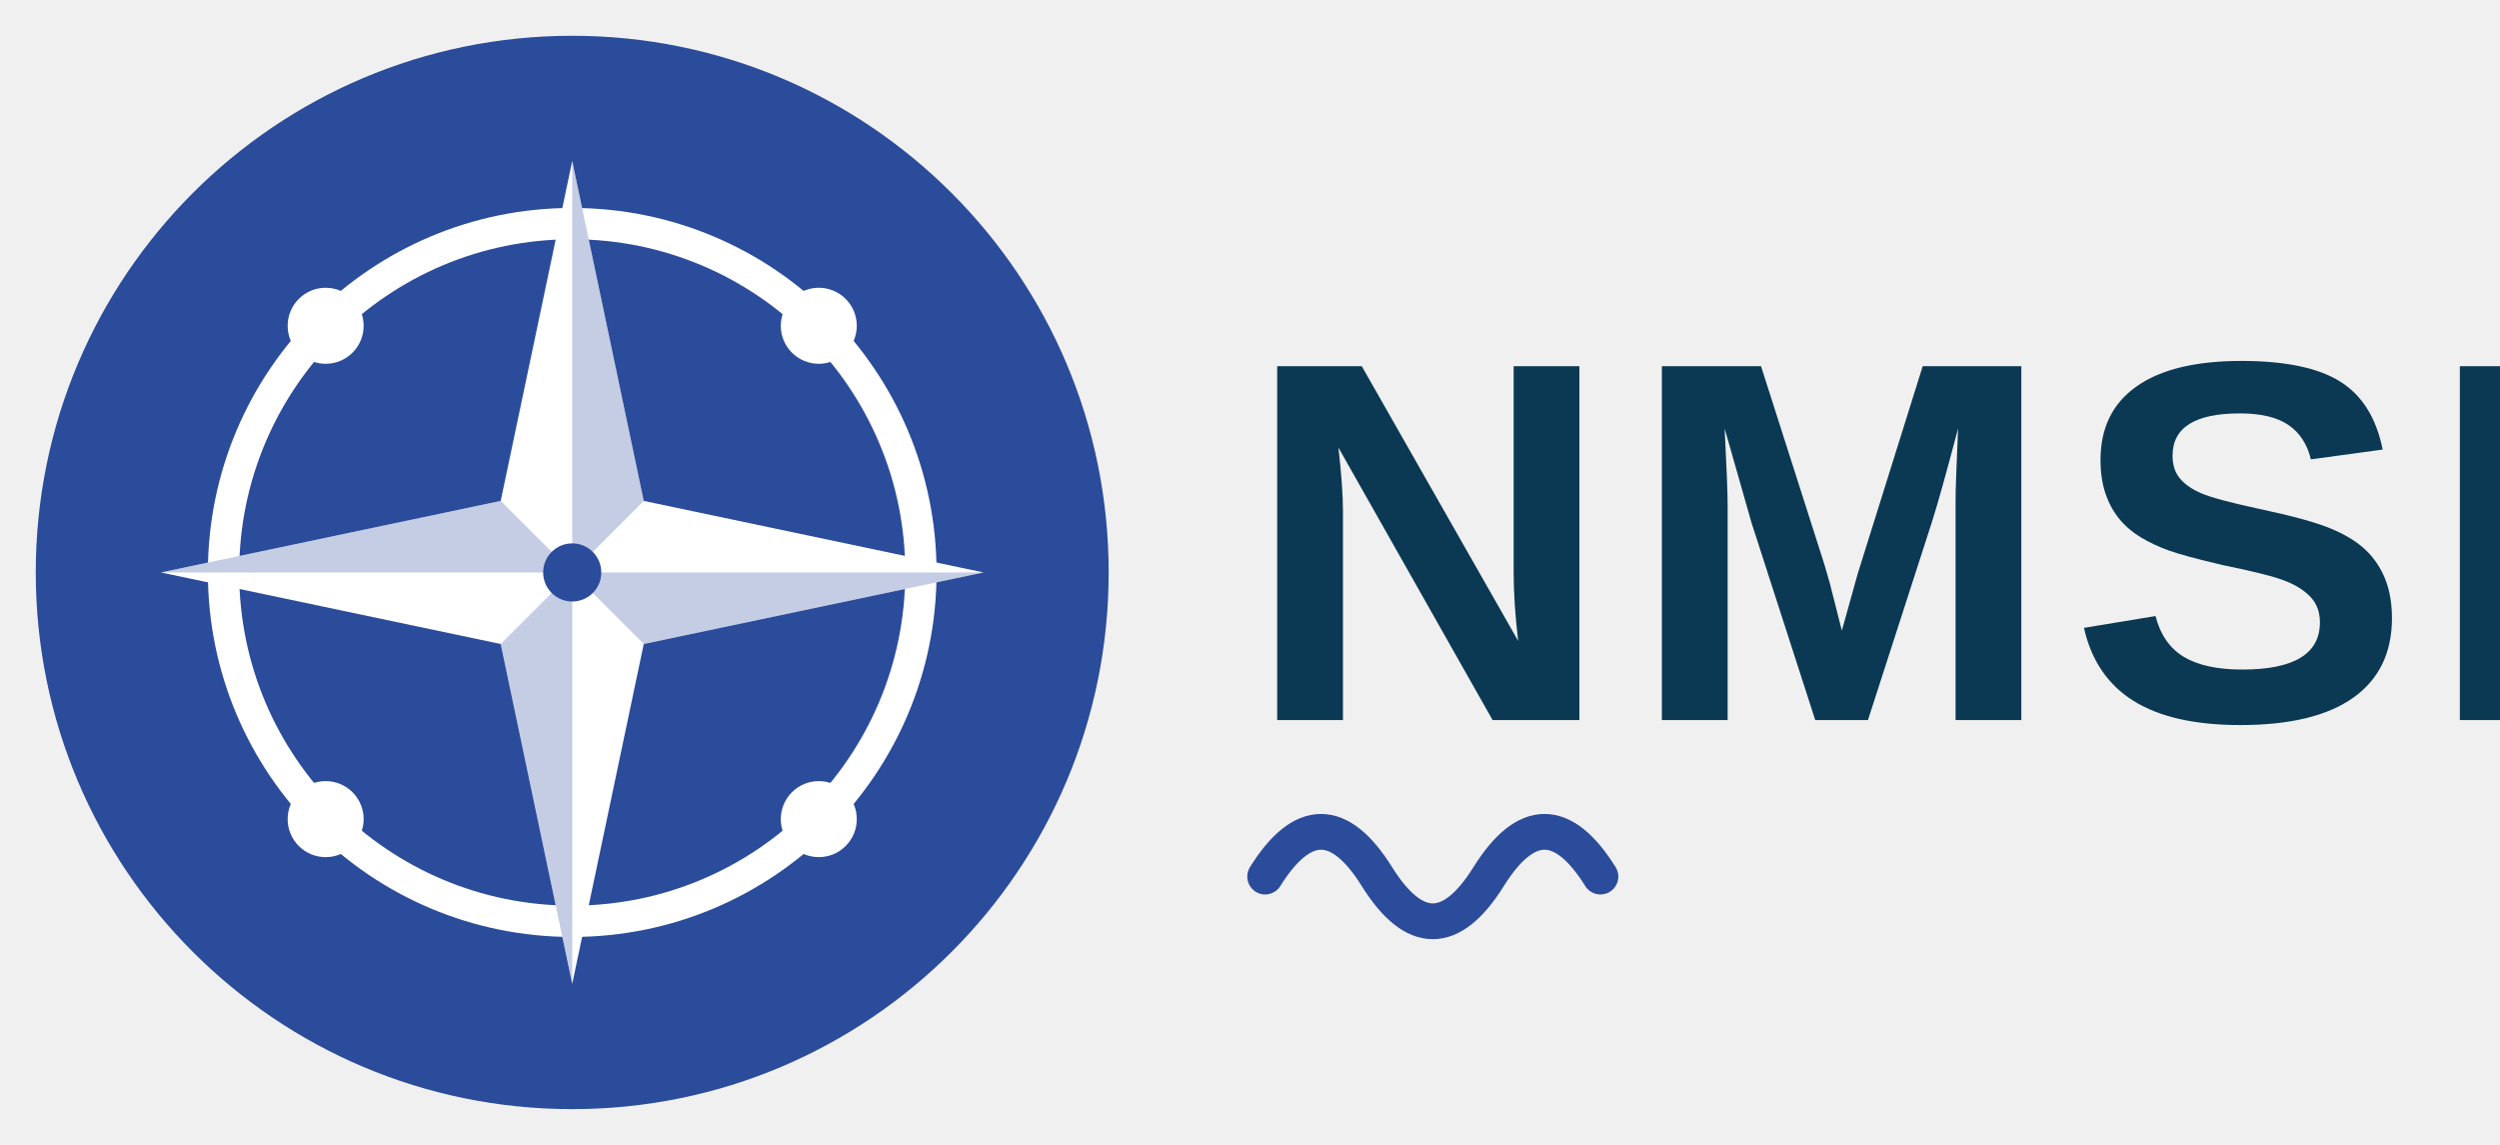
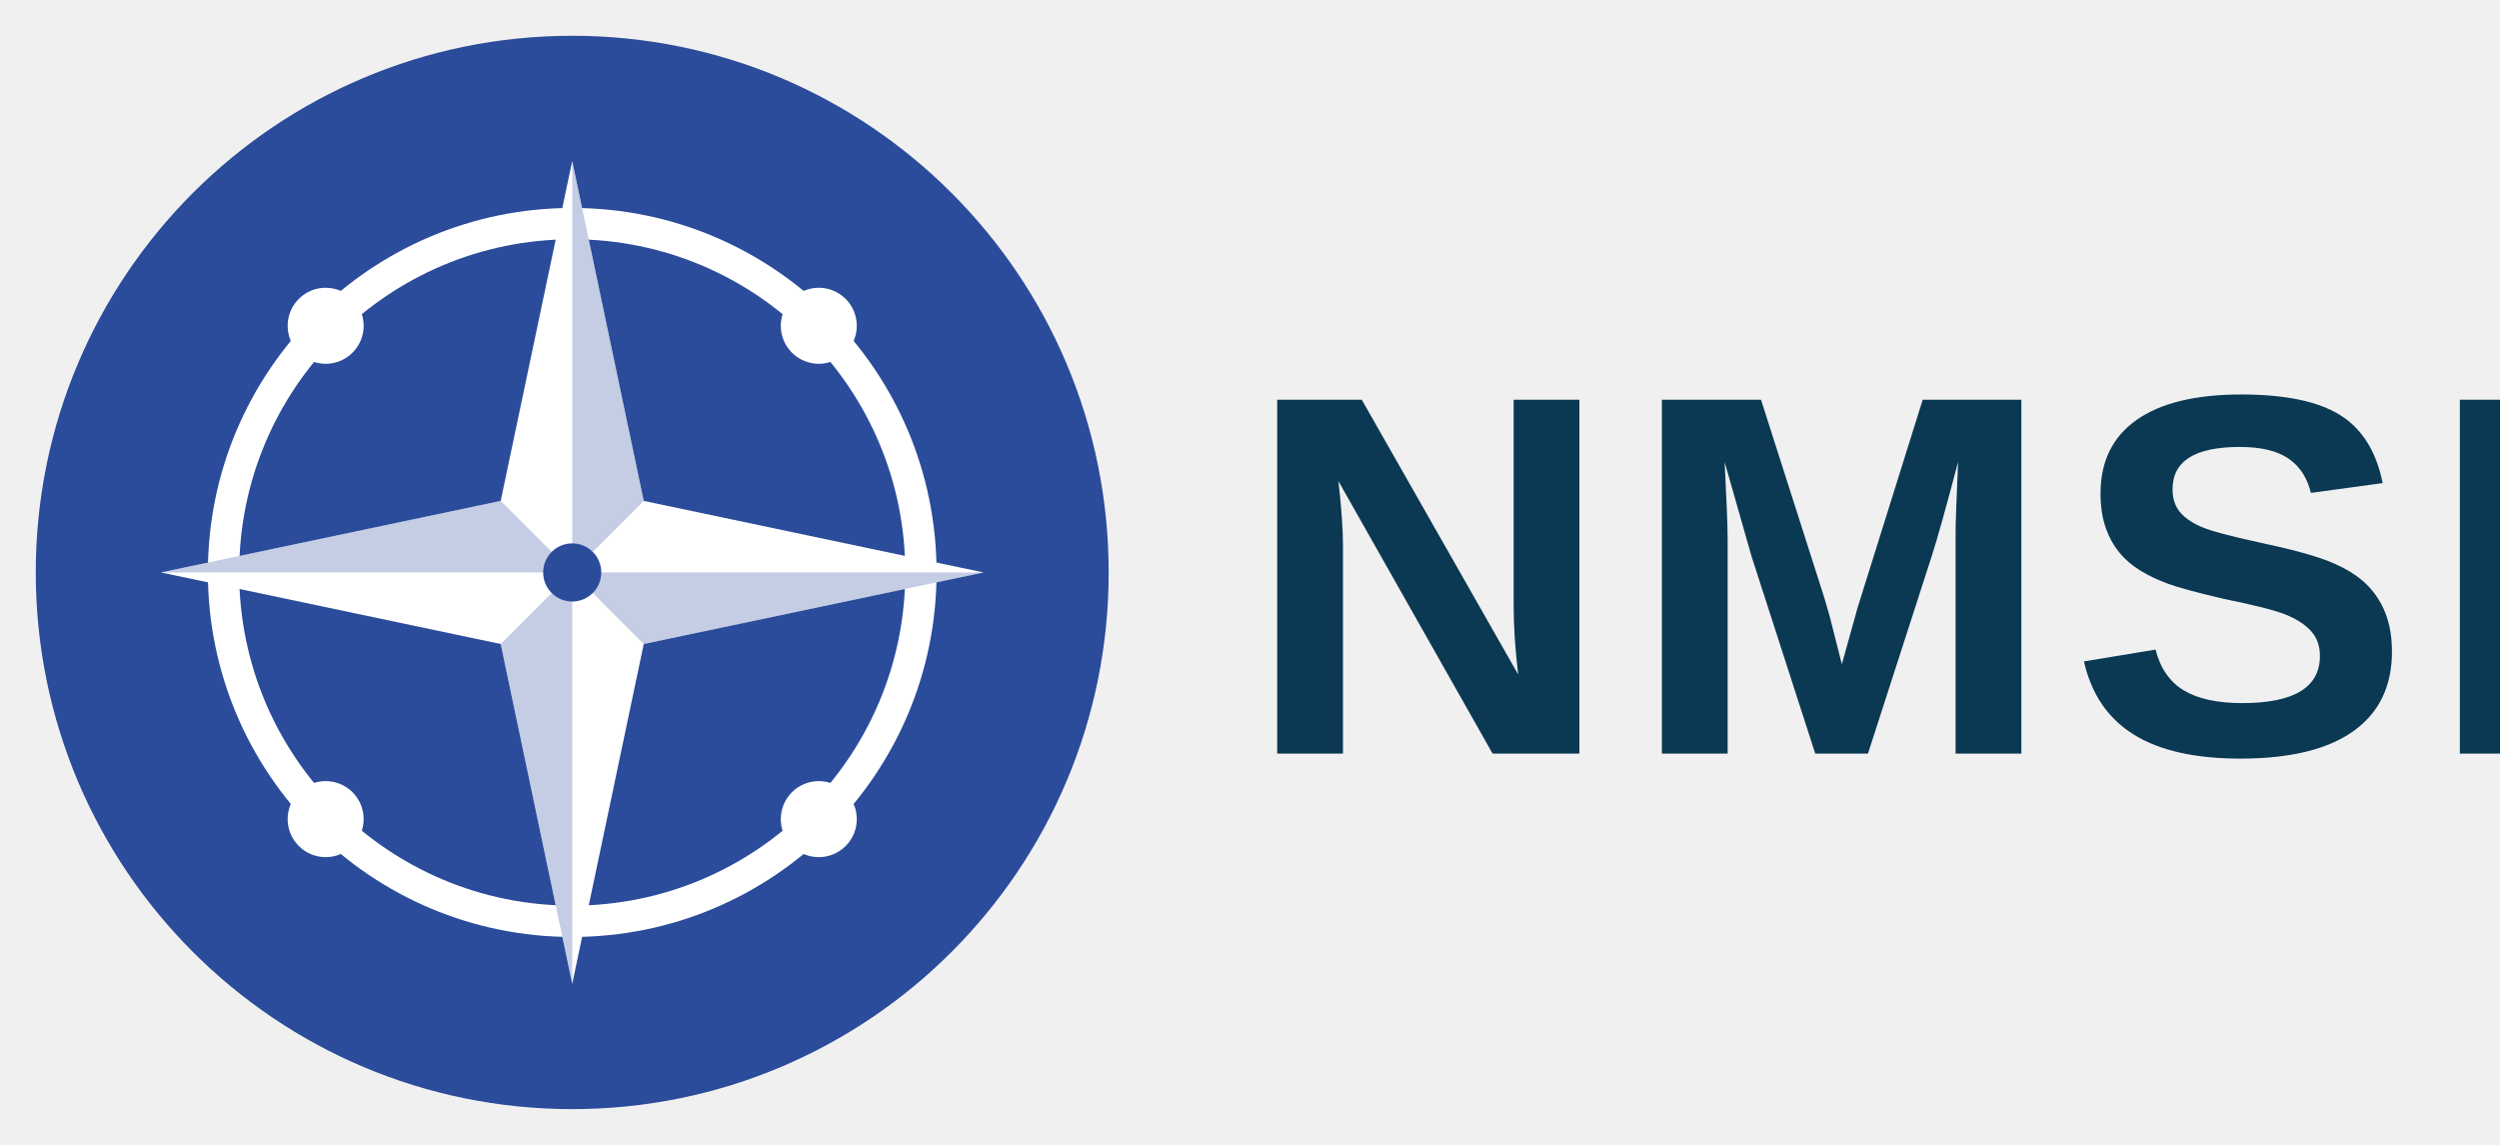
<svg xmlns="http://www.w3.org/2000/svg" viewBox="0 0 1118 512" width="1118" height="512">
  <defs>
    <clipPath id="disc">
      <circle cx="256" cy="256" r="240" />
    </clipPath>
    <clipPath id="top">
      <rect x="0" y="0" width="512" height="262" />
    </clipPath>
  </defs>
  <circle cx="256" cy="256" r="240" fill="#2B4C9B" />
  <g clip-path="url(#disc)" fill="#fff">
    <circle cx="256" cy="256" r="156" fill="none" stroke="#fff" stroke-width="14" />
    <g transform="rotate(45 256 256)">
      <circle cx="256" cy="100" r="17" />
    </g>
    <g transform="rotate(135 256 256)">
      <circle cx="256" cy="100" r="17" />
    </g>
    <g transform="rotate(225 256 256)">
      <circle cx="256" cy="100" r="17" />
    </g>
    <g transform="rotate(315 256 256)">
      <circle cx="256" cy="100" r="17" />
    </g>
    <polygon points="256,72 288,224 440,256 288,288 256,440 224,288 72,256 224,224" />
    <polygon points="256,72 288,224 256,256" fill="#2B4C9B" opacity=".28" />
    <polygon points="256,440 224,288 256,256" fill="#2B4C9B" opacity=".28" />
    <polygon points="440,256 288,288 256,256" fill="#2B4C9B" opacity=".28" />
    <polygon points="72,256 224,224 256,256" fill="#2B4C9B" opacity=".28" />
    <circle cx="256" cy="256" r="13" fill="#2B4C9B" />
  </g>
-   <text x="556" y="322" font-family="Bahnschrift, 'DIN Alternate', 'Segoe UI', Arial, sans-serif" font-size="230" font-weight="700" letter-spacing="6" fill="#0B3954">NMSI</text>
-   <path d="M566 392 q25 -40 50 0 t50 0 t50 0" fill="none" stroke="#2B4C9B" stroke-width="16" stroke-linecap="round" stroke-linejoin="round" />
+   <text x="556" y="337" font-family="Bahnschrift, 'DIN Alternate', 'Segoe UI', Arial, sans-serif" font-size="230" font-weight="700" letter-spacing="6" fill="#0B3954">NMSI</text>
</svg>
